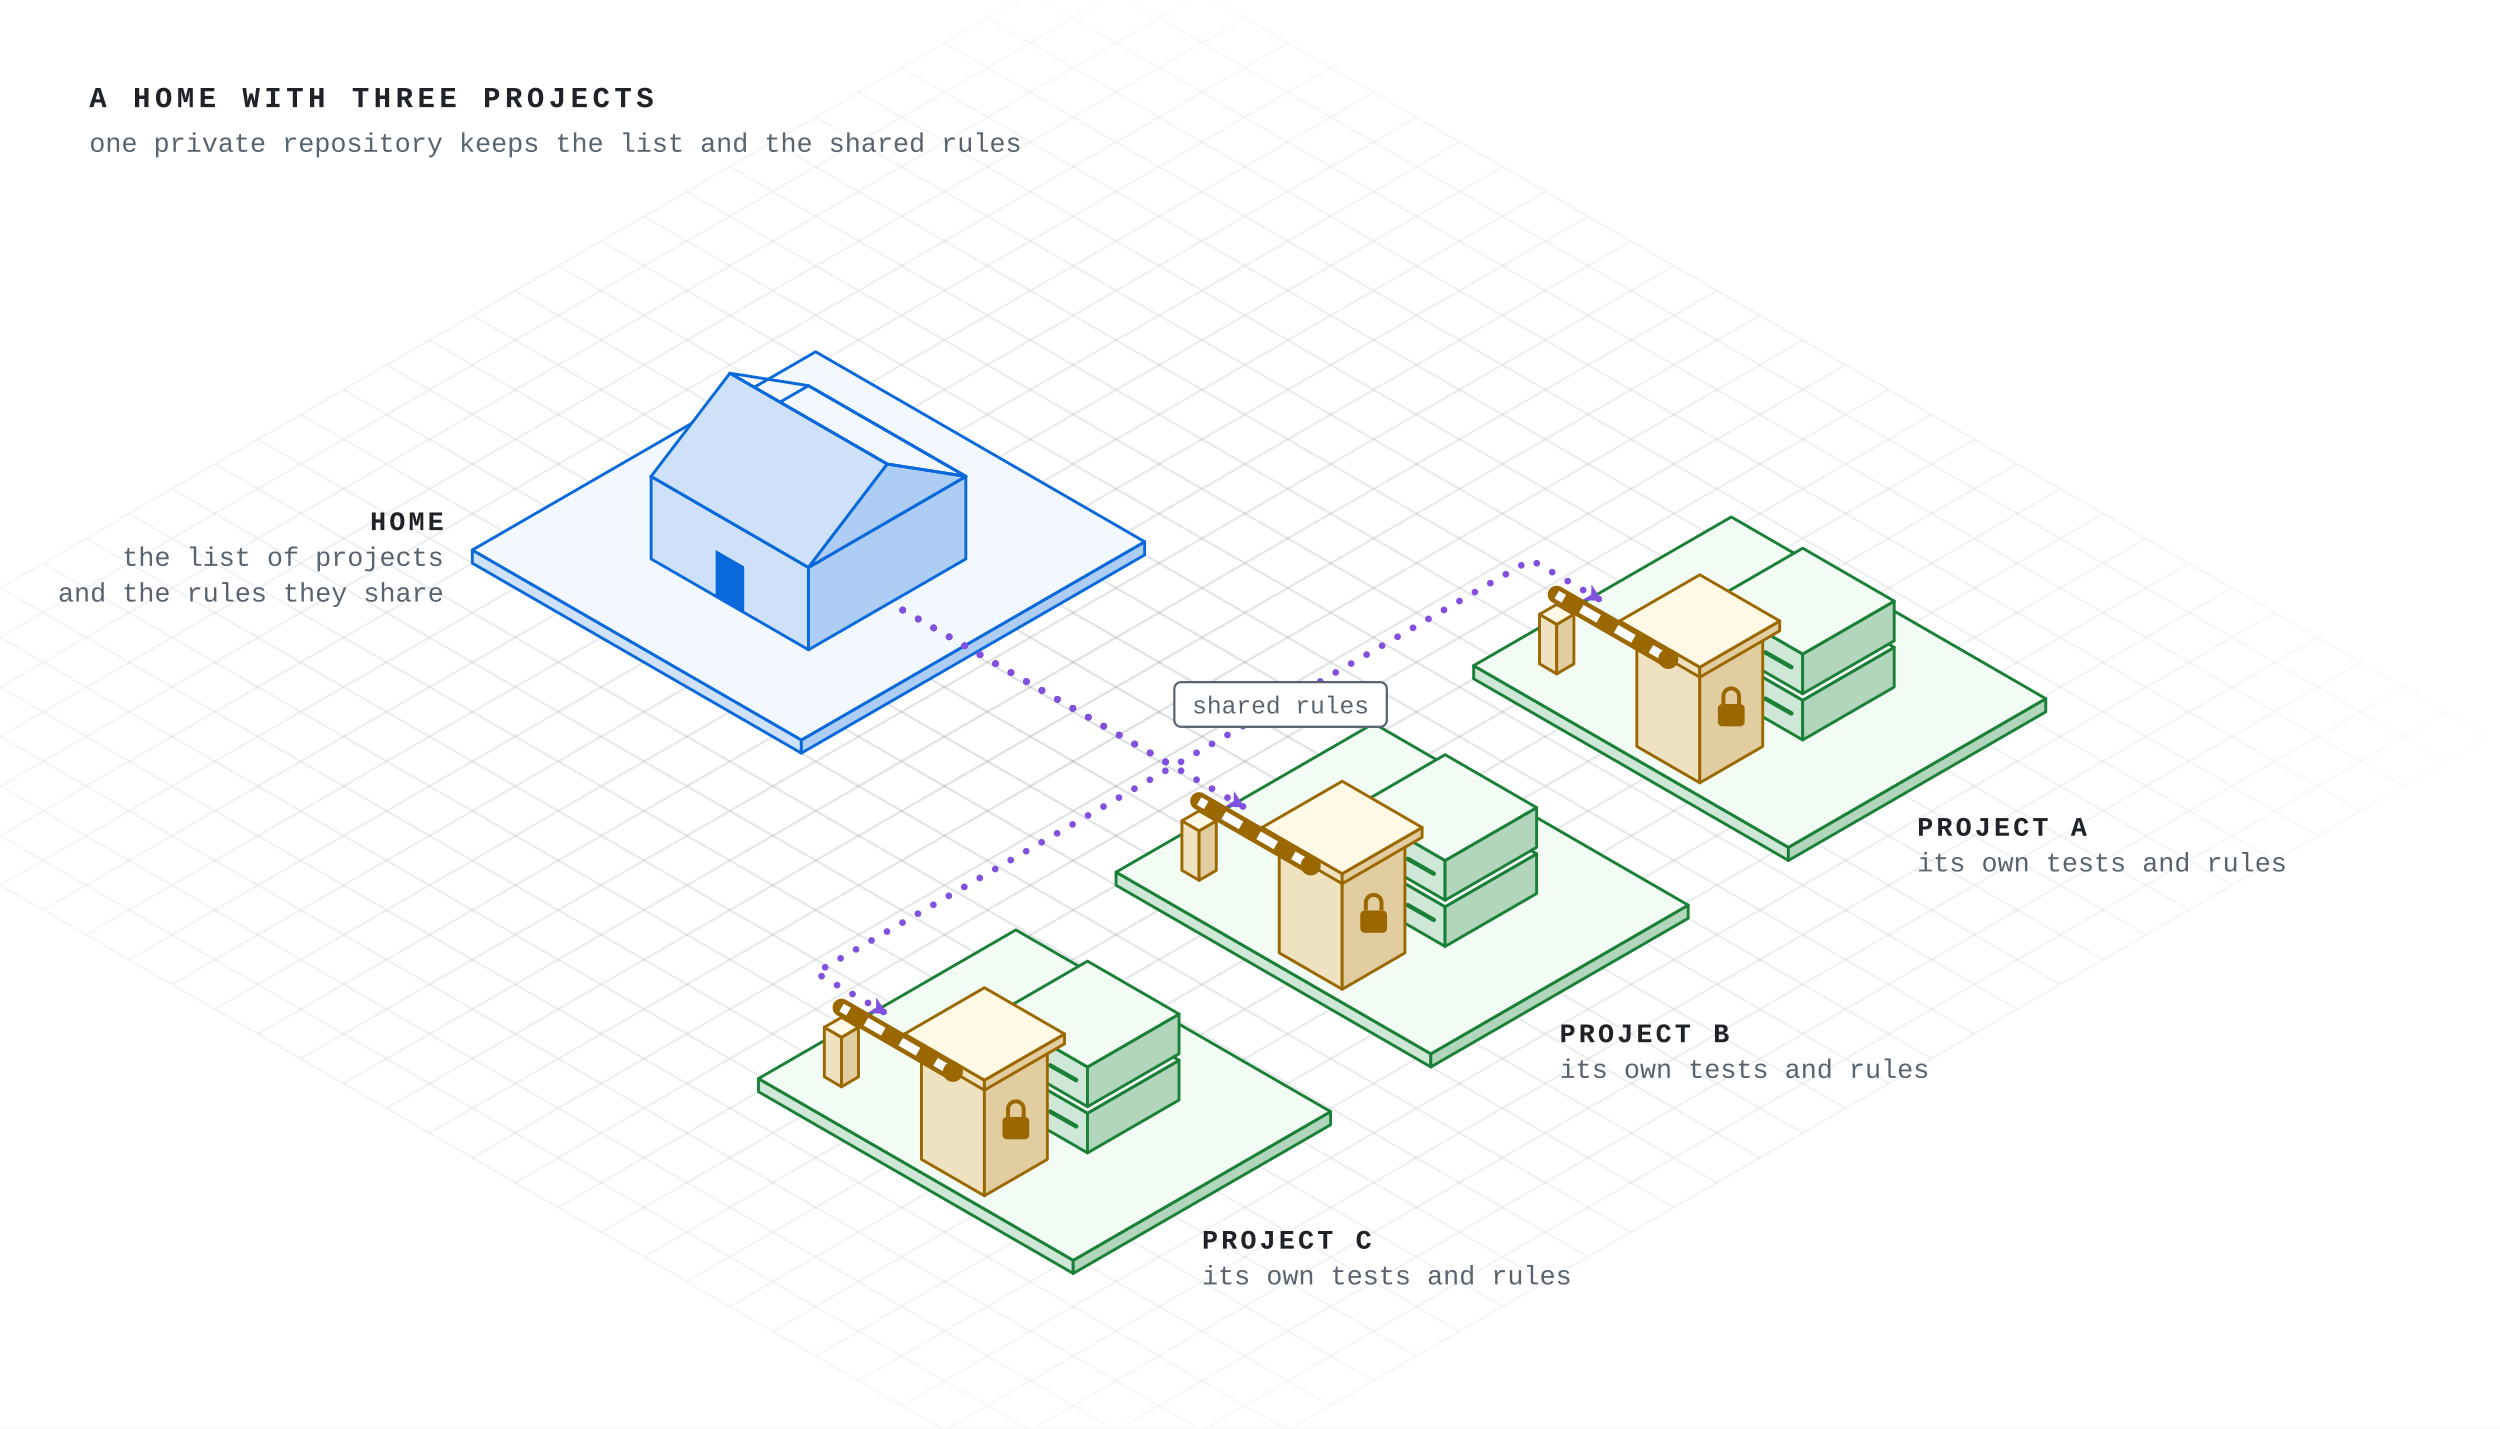
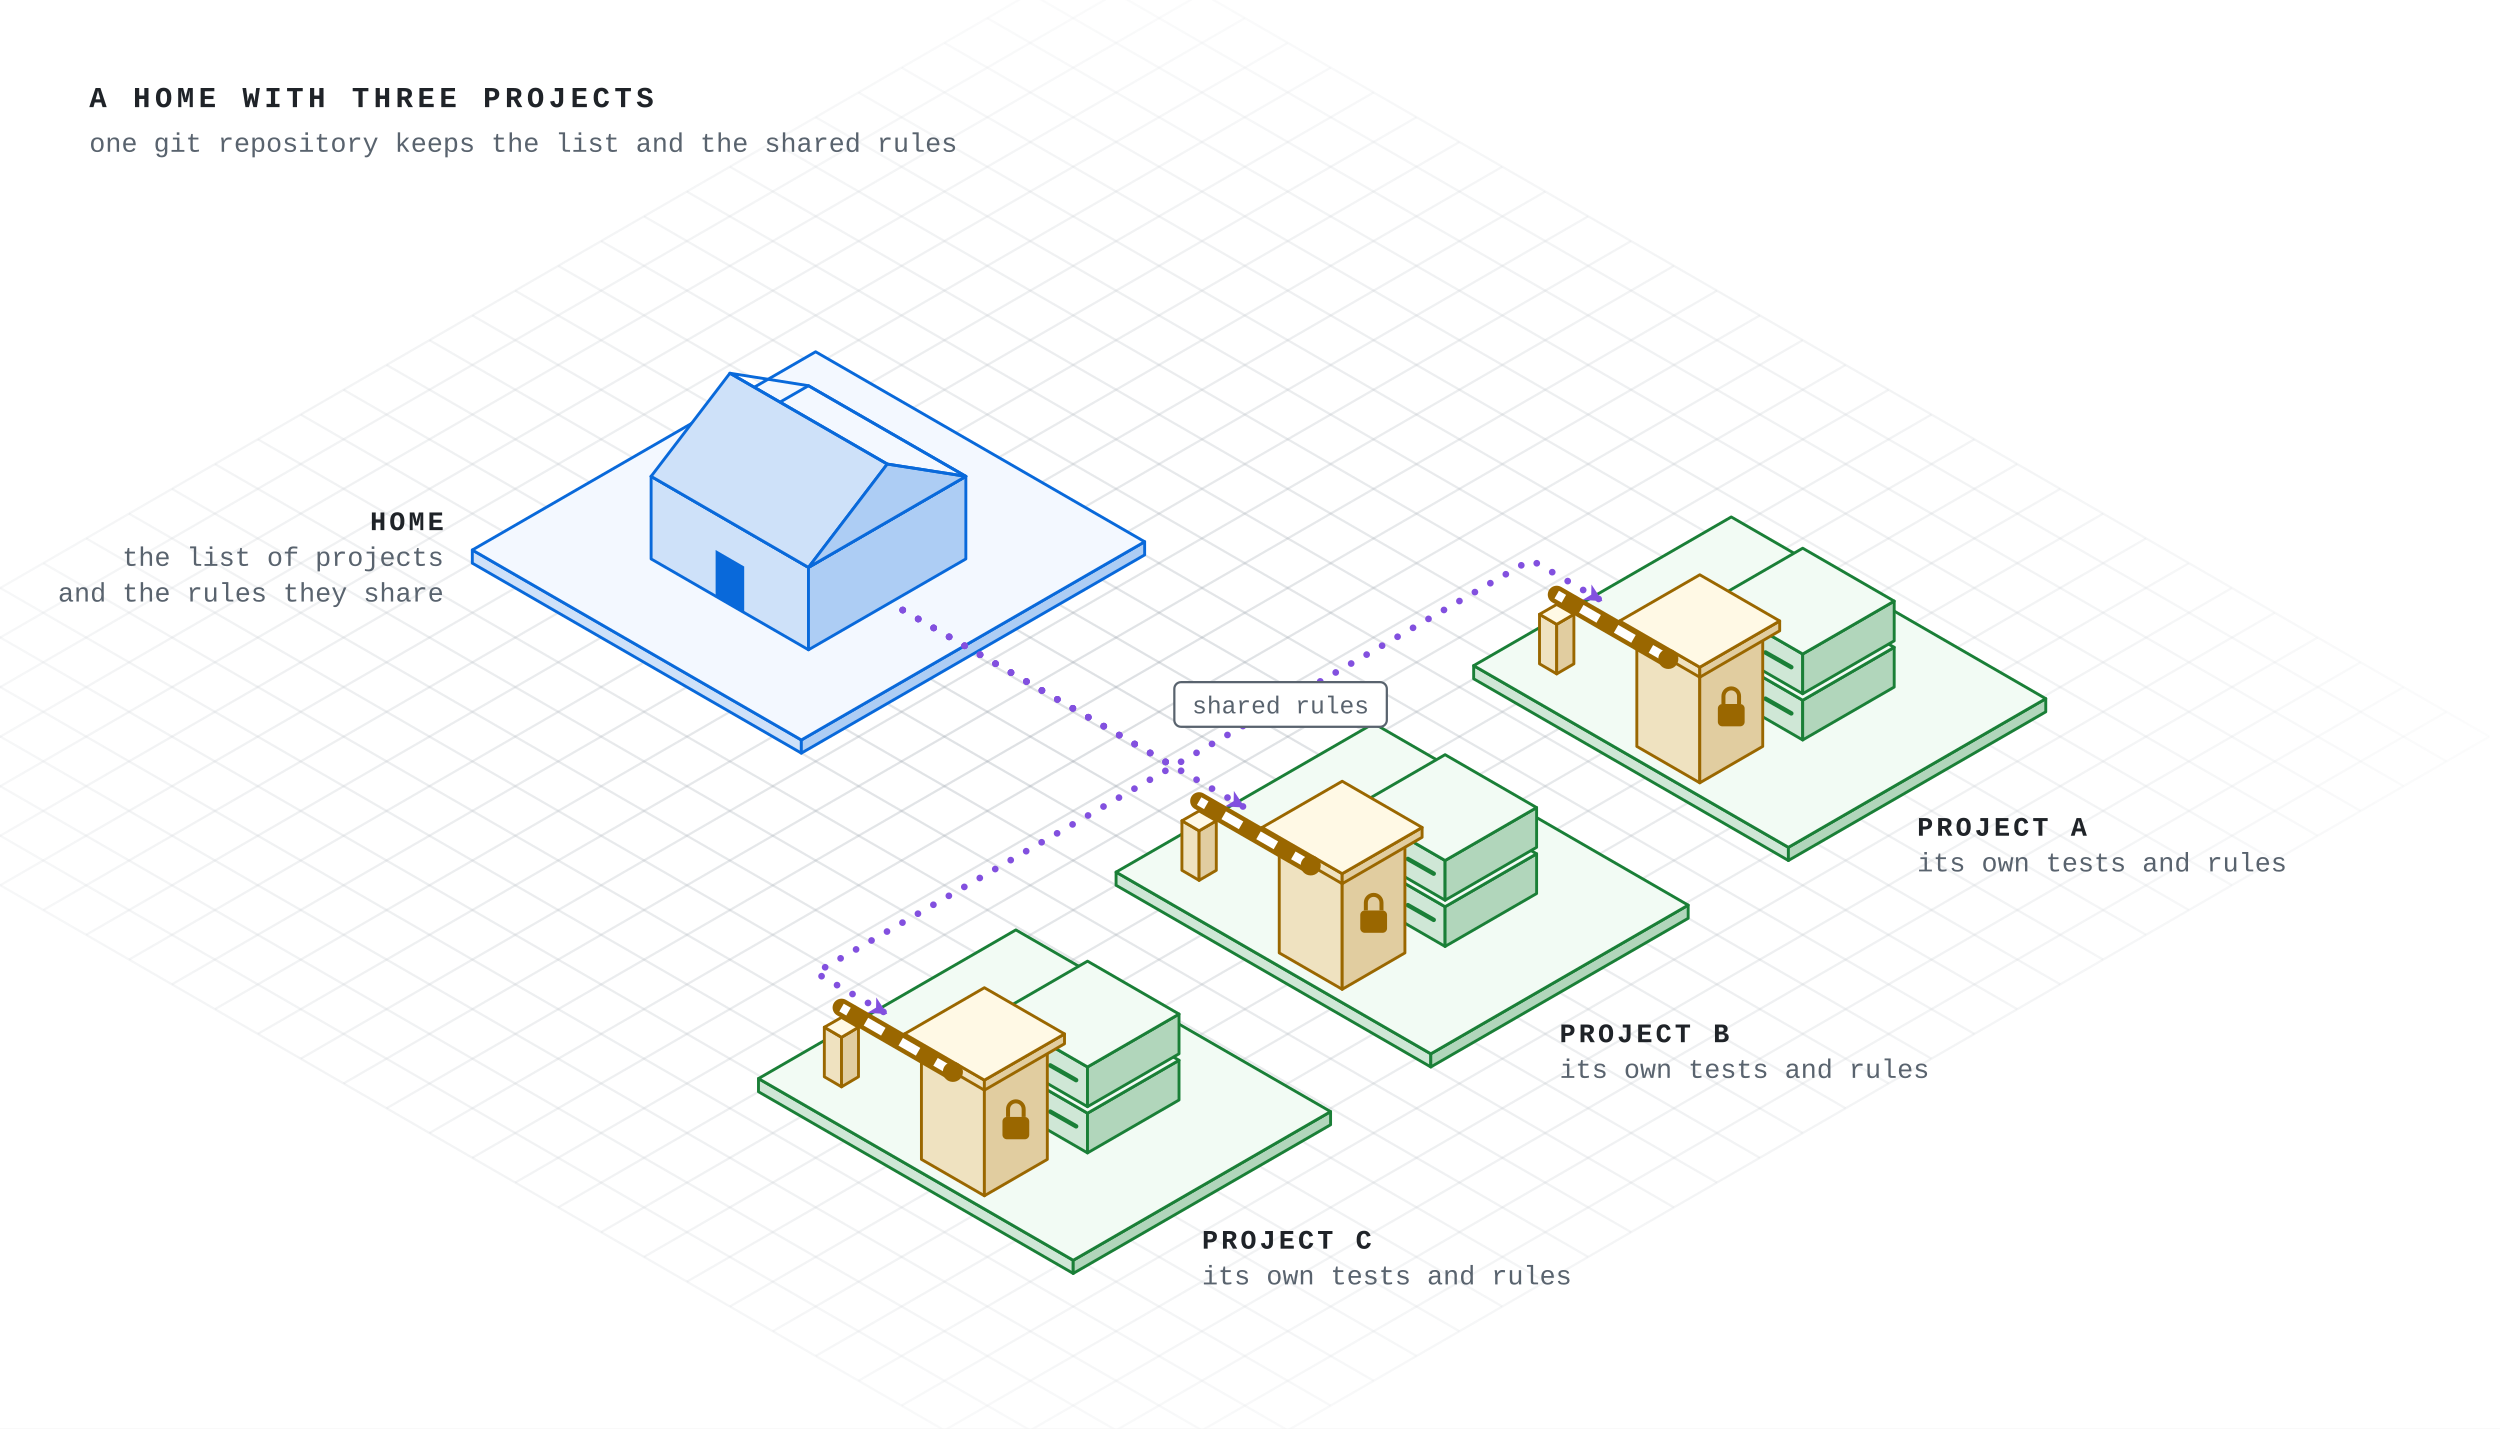
<svg xmlns="http://www.w3.org/2000/svg" viewBox="0 0 1120 640" width="1120" height="640" role="img" aria-labelledby="title desc" font-family="ui-monospace, SFMono-Regular, 'JetBrains Mono', 'Cascadia Mono', Menlo, Consolas, 'Liberation Mono', monospace">
  <defs>
    <radialGradient id="glow" cx="0.446" cy="0.516" r="0.6">
      <stop offset="0" stop-color="#fff" stop-opacity="1" />
      <stop offset="1" stop-color="#fff" stop-opacity="0" />
    </radialGradient>
    <mask id="fade">
      <rect width="1120" height="640" fill="url(#glow)" />
    </mask>
    <marker id="arrow-main" viewBox="0 0 10 10" refX="9" refY="5" markerWidth="10" markerHeight="10" markerUnits="userSpaceOnUse" orient="auto-start-reverse">
      <path d="M1,1 L9,5 L1,9 L3.2,5 z" fill="#8250df" />
    </marker>
    <marker id="arrow-side" viewBox="0 0 10 10" refX="9" refY="5" markerWidth="10" markerHeight="10" markerUnits="userSpaceOnUse" orient="auto-start-reverse">
      <path d="M1,1 L9,5 L1,9 L3.2,5 z" fill="#818b98" />
    </marker>
    <marker id="arrow-fail" viewBox="0 0 10 10" refX="9" refY="5" markerWidth="10" markerHeight="10" markerUnits="userSpaceOnUse" orient="auto-start-reverse">
      <path d="M1,1 L9,5 L1,9 L3.2,5 z" fill="#cf222e" />
    </marker>
    <marker id="arrow-pass" viewBox="0 0 10 10" refX="9" refY="5" markerWidth="10" markerHeight="10" markerUnits="userSpaceOnUse" orient="auto-start-reverse">
      <path d="M1,1 L9,5 L1,9 L3.2,5 z" fill="#1a7f37" />
    </marker>
  </defs>
  <style>.main{stroke-width:3;stroke-dasharray:0 8;animation:flow .8s linear infinite}.side{stroke-width:1.8;stroke-dasharray:6 6;animation:side 1.6s linear infinite}@keyframes flow{to{stroke-dashoffset:-8}}@keyframes side{to{stroke-dashoffset:-12}}.still-arm{display:none}@media (prefers-reduced-motion:reduce){.main,.side{animation:none}.ticket,.moving-arm{display:none}.still-arm{display:inline}}</style>
  <rect width="1120" height="640" fill="#ffffff" />
  <g mask="url(#fade)">
    <line x1="500.0" y1="-25.2" x2="-115.2" y2="330.0" stroke="#818b98" stroke-opacity="0.28" stroke-width="1" />
    <line x1="500.0" y1="-25.2" x2="1115.2" y2="330.0" stroke="#818b98" stroke-opacity="0.28" stroke-width="1" />
    <line x1="519.2" y1="-14.1" x2="-96.0" y2="341.1" stroke="#818b98" stroke-opacity="0.28" stroke-width="1" />
    <line x1="480.8" y1="-14.1" x2="1096.0" y2="341.1" stroke="#818b98" stroke-opacity="0.28" stroke-width="1" />
    <line x1="538.5" y1="-3.0" x2="-76.8" y2="352.2" stroke="#818b98" stroke-opacity="0.28" stroke-width="1" />
    <line x1="461.5" y1="-3.0" x2="1076.8" y2="352.2" stroke="#818b98" stroke-opacity="0.28" stroke-width="1" />
    <line x1="557.7" y1="8.1" x2="-57.5" y2="363.3" stroke="#818b98" stroke-opacity="0.28" stroke-width="1" />
    <line x1="442.3" y1="8.1" x2="1057.5" y2="363.3" stroke="#818b98" stroke-opacity="0.28" stroke-width="1" />
    <line x1="576.9" y1="19.2" x2="-38.3" y2="374.4" stroke="#818b98" stroke-opacity="0.28" stroke-width="1" />
    <line x1="423.1" y1="19.2" x2="1038.3" y2="374.4" stroke="#818b98" stroke-opacity="0.28" stroke-width="1" />
    <line x1="596.1" y1="30.3" x2="-19.1" y2="385.5" stroke="#818b98" stroke-opacity="0.28" stroke-width="1" />
    <line x1="403.9" y1="30.3" x2="1019.1" y2="385.5" stroke="#818b98" stroke-opacity="0.28" stroke-width="1" />
    <line x1="615.4" y1="41.4" x2="0.1" y2="396.6" stroke="#818b98" stroke-opacity="0.28" stroke-width="1" />
    <line x1="384.6" y1="41.4" x2="999.9" y2="396.6" stroke="#818b98" stroke-opacity="0.28" stroke-width="1" />
    <line x1="634.6" y1="52.5" x2="19.4" y2="407.7" stroke="#818b98" stroke-opacity="0.28" stroke-width="1" />
    <line x1="365.4" y1="52.5" x2="980.6" y2="407.7" stroke="#818b98" stroke-opacity="0.28" stroke-width="1" />
    <line x1="653.8" y1="63.6" x2="38.6" y2="418.8" stroke="#818b98" stroke-opacity="0.28" stroke-width="1" />
    <line x1="346.2" y1="63.6" x2="961.4" y2="418.8" stroke="#818b98" stroke-opacity="0.28" stroke-width="1" />
    <line x1="673.0" y1="74.7" x2="57.8" y2="429.9" stroke="#818b98" stroke-opacity="0.28" stroke-width="1" />
    <line x1="327.0" y1="74.7" x2="942.2" y2="429.9" stroke="#818b98" stroke-opacity="0.28" stroke-width="1" />
    <line x1="692.3" y1="85.8" x2="77.0" y2="441.0" stroke="#818b98" stroke-opacity="0.28" stroke-width="1" />
    <line x1="307.7" y1="85.8" x2="923.0" y2="441.0" stroke="#818b98" stroke-opacity="0.28" stroke-width="1" />
    <line x1="711.5" y1="96.9" x2="96.3" y2="452.1" stroke="#818b98" stroke-opacity="0.28" stroke-width="1" />
    <line x1="288.5" y1="96.9" x2="903.7" y2="452.1" stroke="#818b98" stroke-opacity="0.28" stroke-width="1" />
    <line x1="730.7" y1="108.0" x2="115.5" y2="463.2" stroke="#818b98" stroke-opacity="0.28" stroke-width="1" />
    <line x1="269.3" y1="108.0" x2="884.5" y2="463.2" stroke="#818b98" stroke-opacity="0.28" stroke-width="1" />
    <line x1="749.9" y1="119.1" x2="134.7" y2="474.3" stroke="#818b98" stroke-opacity="0.28" stroke-width="1" />
    <line x1="250.1" y1="119.1" x2="865.3" y2="474.3" stroke="#818b98" stroke-opacity="0.28" stroke-width="1" />
    <line x1="769.2" y1="130.2" x2="153.9" y2="485.4" stroke="#818b98" stroke-opacity="0.28" stroke-width="1" />
    <line x1="230.8" y1="130.2" x2="846.1" y2="485.4" stroke="#818b98" stroke-opacity="0.28" stroke-width="1" />
    <line x1="788.4" y1="141.3" x2="173.2" y2="496.5" stroke="#818b98" stroke-opacity="0.28" stroke-width="1" />
    <line x1="211.6" y1="141.3" x2="826.8" y2="496.5" stroke="#818b98" stroke-opacity="0.28" stroke-width="1" />
    <line x1="807.6" y1="152.4" x2="192.4" y2="507.6" stroke="#818b98" stroke-opacity="0.28" stroke-width="1" />
    <line x1="192.4" y1="152.4" x2="807.6" y2="507.6" stroke="#818b98" stroke-opacity="0.28" stroke-width="1" />
    <line x1="826.8" y1="163.5" x2="211.6" y2="518.7" stroke="#818b98" stroke-opacity="0.28" stroke-width="1" />
    <line x1="173.2" y1="163.5" x2="788.4" y2="518.7" stroke="#818b98" stroke-opacity="0.28" stroke-width="1" />
    <line x1="846.1" y1="174.6" x2="230.8" y2="529.8" stroke="#818b98" stroke-opacity="0.28" stroke-width="1" />
    <line x1="153.9" y1="174.6" x2="769.2" y2="529.8" stroke="#818b98" stroke-opacity="0.28" stroke-width="1" />
    <line x1="865.3" y1="185.7" x2="250.1" y2="540.9" stroke="#818b98" stroke-opacity="0.28" stroke-width="1" />
    <line x1="134.7" y1="185.7" x2="749.9" y2="540.9" stroke="#818b98" stroke-opacity="0.28" stroke-width="1" />
    <line x1="884.5" y1="196.8" x2="269.3" y2="552.0" stroke="#818b98" stroke-opacity="0.28" stroke-width="1" />
    <line x1="115.5" y1="196.8" x2="730.7" y2="552.0" stroke="#818b98" stroke-opacity="0.28" stroke-width="1" />
    <line x1="903.7" y1="207.9" x2="288.5" y2="563.1" stroke="#818b98" stroke-opacity="0.28" stroke-width="1" />
    <line x1="96.3" y1="207.9" x2="711.5" y2="563.1" stroke="#818b98" stroke-opacity="0.28" stroke-width="1" />
    <line x1="923.0" y1="219.0" x2="307.7" y2="574.2" stroke="#818b98" stroke-opacity="0.28" stroke-width="1" />
    <line x1="77.0" y1="219.0" x2="692.3" y2="574.2" stroke="#818b98" stroke-opacity="0.28" stroke-width="1" />
    <line x1="942.2" y1="230.1" x2="327.0" y2="585.3" stroke="#818b98" stroke-opacity="0.28" stroke-width="1" />
    <line x1="57.8" y1="230.1" x2="673.0" y2="585.3" stroke="#818b98" stroke-opacity="0.28" stroke-width="1" />
    <line x1="961.4" y1="241.2" x2="346.2" y2="596.4" stroke="#818b98" stroke-opacity="0.28" stroke-width="1" />
    <line x1="38.6" y1="241.2" x2="653.8" y2="596.4" stroke="#818b98" stroke-opacity="0.28" stroke-width="1" />
    <line x1="980.6" y1="252.3" x2="365.4" y2="607.5" stroke="#818b98" stroke-opacity="0.28" stroke-width="1" />
    <line x1="19.4" y1="252.3" x2="634.6" y2="607.5" stroke="#818b98" stroke-opacity="0.28" stroke-width="1" />
    <line x1="999.9" y1="263.4" x2="384.6" y2="618.6" stroke="#818b98" stroke-opacity="0.28" stroke-width="1" />
    <line x1="0.1" y1="263.4" x2="615.4" y2="618.6" stroke="#818b98" stroke-opacity="0.28" stroke-width="1" />
    <line x1="1019.1" y1="274.5" x2="403.9" y2="629.7" stroke="#818b98" stroke-opacity="0.28" stroke-width="1" />
    <line x1="-19.1" y1="274.5" x2="596.1" y2="629.7" stroke="#818b98" stroke-opacity="0.28" stroke-width="1" />
    <line x1="1038.3" y1="285.6" x2="423.1" y2="640.8" stroke="#818b98" stroke-opacity="0.28" stroke-width="1" />
    <line x1="-38.3" y1="285.6" x2="576.9" y2="640.8" stroke="#818b98" stroke-opacity="0.28" stroke-width="1" />
    <line x1="1057.5" y1="296.7" x2="442.3" y2="651.9" stroke="#818b98" stroke-opacity="0.28" stroke-width="1" />
    <line x1="-57.5" y1="296.7" x2="557.7" y2="651.9" stroke="#818b98" stroke-opacity="0.28" stroke-width="1" />
    <line x1="1076.8" y1="307.8" x2="461.5" y2="663.0" stroke="#818b98" stroke-opacity="0.28" stroke-width="1" />
    <line x1="-76.8" y1="307.8" x2="538.5" y2="663.0" stroke="#818b98" stroke-opacity="0.28" stroke-width="1" />
    <line x1="1096.0" y1="318.9" x2="480.8" y2="674.1" stroke="#818b98" stroke-opacity="0.28" stroke-width="1" />
    <line x1="-96.0" y1="318.9" x2="519.2" y2="674.1" stroke="#818b98" stroke-opacity="0.28" stroke-width="1" />
    <line x1="1115.2" y1="330.0" x2="500.0" y2="685.2" stroke="#818b98" stroke-opacity="0.28" stroke-width="1" />
    <line x1="-115.2" y1="330.0" x2="500.0" y2="685.2" stroke="#818b98" stroke-opacity="0.28" stroke-width="1" />
  </g>
  <polygon points="211.6,246.4 359.0,331.5 359.0,337.4 211.6,252.3" fill="#cee1f9" stroke="#0969da" stroke-width="1.3" stroke-linejoin="round" />
  <polygon points="359.0,331.5 512.8,242.7 512.8,248.6 359.0,337.4" fill="#adcdf4" stroke="#0969da" stroke-width="1.3" stroke-linejoin="round" />
  <polygon points="211.6,246.4 359.0,331.5 512.8,242.7 365.4,157.6" fill="#f3f8ff" stroke="#0969da" stroke-width="1.3" stroke-linejoin="round" />
  <polygon points="660.2,298.2 801.2,379.6 801.2,385.5 660.2,304.1" fill="#cfe7d6" stroke="#1a7f37" stroke-width="1.3" stroke-linejoin="round" />
  <polygon points="801.2,379.6 916.5,313.0 916.5,318.9 801.2,385.5" fill="#b1d6bb" stroke="#1a7f37" stroke-width="1.3" stroke-linejoin="round" />
  <polygon points="660.2,298.2 801.2,379.6 916.5,313.0 775.6,231.6" fill="#f2fbf4" stroke="#1a7f37" stroke-width="1.3" stroke-linejoin="round" />
  <polygon points="500.0,390.7 641.0,472.1 641.0,478.0 500.0,396.6" fill="#cfe7d6" stroke="#1a7f37" stroke-width="1.3" stroke-linejoin="round" />
  <polygon points="641.0,472.1 756.3,405.5 756.3,411.4 641.0,478.0" fill="#b1d6bb" stroke="#1a7f37" stroke-width="1.3" stroke-linejoin="round" />
  <polygon points="500.0,390.7 641.0,472.1 756.3,405.5 615.4,324.1" fill="#f2fbf4" stroke="#1a7f37" stroke-width="1.3" stroke-linejoin="round" />
  <polygon points="339.8,483.2 480.8,564.6 480.8,570.5 339.8,489.1" fill="#cfe7d6" stroke="#1a7f37" stroke-width="1.3" stroke-linejoin="round" />
  <polygon points="480.8,564.6 596.1,498.0 596.1,503.9 480.8,570.5" fill="#b1d6bb" stroke="#1a7f37" stroke-width="1.3" stroke-linejoin="round" />
  <polygon points="339.8,483.2 480.8,564.6 596.1,498.0 455.1,416.6" fill="#f2fbf4" stroke="#1a7f37" stroke-width="1.3" stroke-linejoin="round" />
  <polyline class="main" points="397.5,269.3 525.6,343.3 685.8,250.8 717.9,269.3" fill="none" stroke="#8250df" stroke-linecap="round" stroke-linejoin="round" marker-end="url(#arrow-main)" />
  <polyline class="main" points="397.5,269.3 557.7,361.8" fill="none" stroke="#8250df" stroke-linecap="round" stroke-linejoin="round" marker-end="url(#arrow-main)" />
  <polyline class="main" points="397.5,269.3 525.6,343.3 365.4,435.8 397.5,454.3" fill="none" stroke="#8250df" stroke-linecap="round" stroke-linejoin="round" marker-end="url(#arrow-main)" />
  <polygon points="291.7,213.4 362.2,254.2 362.2,291.1 291.7,250.4" fill="#cee1f9" stroke="#0969da" stroke-width="1.3" stroke-linejoin="round" />
  <polygon points="362.2,254.2 432.7,213.4 432.7,250.4 362.2,291.1" fill="#adcdf4" stroke="#0969da" stroke-width="1.3" stroke-linejoin="round" />
  <polygon points="291.7,213.4 362.2,254.2 432.7,213.4 362.2,172.8" fill="#f3f8ff" stroke="#0969da" stroke-width="1.3" stroke-linejoin="round" />
  <polygon points="291.7,213.4 362.2,254.2 397.5,207.9 327.0,167.2" fill="#cee1f9" stroke="#0969da" stroke-width="1.3" stroke-linejoin="round" />
  <polygon points="362.2,254.2 432.7,213.4 397.5,207.9" fill="#adcdf4" stroke="#0969da" stroke-width="1.3" stroke-linejoin="round" />
  <polygon points="362.2,172.8 432.7,213.4 397.5,207.9 327.0,167.2" fill="#f3f8ff" stroke="#0969da" stroke-width="1.3" stroke-linejoin="round" fill-opacity="0" />
  <polygon points="333.4,274.5 320.6,267.1 320.6,246.4 333.4,253.8" fill="#0969da" />
  <polygon points="766.6,290.0 807.6,313.7 807.6,331.5 766.6,307.8" fill="#cfe7d6" stroke="#1a7f37" stroke-width="1.3" stroke-linejoin="round" />
  <polygon points="807.6,313.7 848.6,290.0 848.6,307.8 807.6,331.5" fill="#b1d6bb" stroke="#1a7f37" stroke-width="1.3" stroke-linejoin="round" />
  <polygon points="766.6,290.0 807.6,313.7 848.6,290.0 807.6,266.4" fill="#f2fbf4" stroke="#1a7f37" stroke-width="1.3" stroke-linejoin="round" />
  <circle cx="775.6" cy="304.1" r="2.1" fill="#1a7f37" />
  <circle cx="781.3" cy="307.4" r="2.1" fill="#1a7f37" />
  <circle cx="787.1" cy="310.8" r="2.1" fill="#1a7f37" />
  <line x1="790.9" y1="313.0" x2="802.5" y2="319.6" stroke="#1a7f37" stroke-width="2" stroke-linecap="round" />
  <polygon points="766.6,269.3 807.6,293.0 807.6,310.8 766.6,287.1" fill="#cfe7d6" stroke="#1a7f37" stroke-width="1.3" stroke-linejoin="round" />
  <polygon points="807.6,293.0 848.6,269.3 848.6,287.1 807.6,310.8" fill="#b1d6bb" stroke="#1a7f37" stroke-width="1.3" stroke-linejoin="round" />
  <polygon points="766.6,269.3 807.6,293.0 848.6,269.3 807.6,245.6" fill="#f2fbf4" stroke="#1a7f37" stroke-width="1.3" stroke-linejoin="round" />
  <circle cx="775.6" cy="283.4" r="2.1" fill="#1a7f37" />
  <circle cx="781.3" cy="286.7" r="2.1" fill="#1a7f37" />
  <circle cx="787.1" cy="290.0" r="2.1" fill="#1a7f37" />
  <line x1="790.9" y1="292.3" x2="802.5" y2="298.9" stroke="#1a7f37" stroke-width="2" stroke-linecap="round" />
  <polygon points="733.3,282.6 761.5,298.9 761.5,350.7 733.3,334.4" fill="#efe2c0" stroke="#9a6700" stroke-width="1.3" stroke-linejoin="round" />
  <polygon points="761.5,298.9 789.7,282.6 789.7,334.4 761.5,350.7" fill="#e1cda0" stroke="#9a6700" stroke-width="1.3" stroke-linejoin="round" />
  <polygon points="733.3,282.6 761.5,298.9 789.7,282.6 761.5,266.4" fill="#fff9e5" stroke="#9a6700" stroke-width="1.3" stroke-linejoin="round" />
  <polygon points="725.6,278.2 761.5,298.9 761.5,303.4 725.6,282.6" fill="#efe2c0" stroke="#9a6700" stroke-width="1.3" stroke-linejoin="round" />
  <polygon points="761.5,298.9 797.3,278.2 797.3,282.6 761.5,303.4" fill="#e1cda0" stroke="#9a6700" stroke-width="1.3" stroke-linejoin="round" />
  <polygon points="725.6,278.2 761.5,298.9 797.3,278.2 761.5,257.5" fill="#fff9e5" stroke="#9a6700" stroke-width="1.3" stroke-linejoin="round" />
  <rect x="769.6" y="315.4" width="12" height="10" rx="2" fill="#9a6700" />
  <path d="M772.1,315.4 v-3.5 a3.5,3.5 0 0 1 7,0 v3.5" fill="none" stroke="#9a6700" stroke-width="1.8" />
  <polygon points="689.7,275.2 697.4,279.7 697.4,301.9 689.7,297.4" fill="#efe2c0" stroke="#9a6700" stroke-width="1.3" stroke-linejoin="round" />
  <polygon points="697.4,279.7 705.1,275.2 705.1,297.4 697.4,301.9" fill="#e1cda0" stroke="#9a6700" stroke-width="1.3" stroke-linejoin="round" />
  <polygon points="689.7,275.2 697.4,279.7 705.1,275.2 697.4,270.8" fill="#fff9e5" stroke="#9a6700" stroke-width="1.3" stroke-linejoin="round" />
  <g class="moving-arm">
    <line x1="747.4" y1="295.2" x2="697.4" y2="266.4" stroke="#9a6700" stroke-width="8" stroke-linecap="round" />
    <line x1="747.4" y1="295.2" x2="697.4" y2="266.4" stroke="#ffffff" stroke-width="4" stroke-dasharray="9 9" />
  </g>
  <g class="still-arm">
    <line x1="747.4" y1="295.2" x2="697.4" y2="266.4" stroke="#9a6700" stroke-width="8" stroke-linecap="round" />
    <line x1="747.4" y1="295.2" x2="697.4" y2="266.4" stroke="#ffffff" stroke-width="4" stroke-dasharray="9 9" />
  </g>
  <circle cx="747.4" cy="295.2" r="4.5" fill="#9a6700" />
  <polygon points="606.4,382.5 647.4,406.2 647.4,424.0 606.4,400.3" fill="#cfe7d6" stroke="#1a7f37" stroke-width="1.3" stroke-linejoin="round" />
  <polygon points="647.4,406.2 688.4,382.5 688.4,400.3 647.4,424.0" fill="#b1d6bb" stroke="#1a7f37" stroke-width="1.3" stroke-linejoin="round" />
  <polygon points="606.4,382.5 647.4,406.2 688.4,382.5 647.4,358.9" fill="#f2fbf4" stroke="#1a7f37" stroke-width="1.3" stroke-linejoin="round" />
  <circle cx="615.4" cy="396.6" r="2.1" fill="#1a7f37" />
  <circle cx="621.1" cy="399.9" r="2.1" fill="#1a7f37" />
  <circle cx="626.9" cy="403.3" r="2.1" fill="#1a7f37" />
  <line x1="630.7" y1="405.5" x2="642.3" y2="412.1" stroke="#1a7f37" stroke-width="2" stroke-linecap="round" />
  <polygon points="606.4,361.8 647.4,385.5 647.4,403.3 606.4,379.6" fill="#cfe7d6" stroke="#1a7f37" stroke-width="1.3" stroke-linejoin="round" />
  <polygon points="647.4,385.5 688.4,361.8 688.4,379.6 647.4,403.3" fill="#b1d6bb" stroke="#1a7f37" stroke-width="1.3" stroke-linejoin="round" />
  <polygon points="606.4,361.8 647.4,385.5 688.4,361.8 647.4,338.1" fill="#f2fbf4" stroke="#1a7f37" stroke-width="1.3" stroke-linejoin="round" />
  <circle cx="615.4" cy="375.9" r="2.1" fill="#1a7f37" />
  <circle cx="621.1" cy="379.2" r="2.1" fill="#1a7f37" />
  <circle cx="626.9" cy="382.5" r="2.1" fill="#1a7f37" />
  <line x1="630.7" y1="384.8" x2="642.3" y2="391.4" stroke="#1a7f37" stroke-width="2" stroke-linecap="round" />
  <polygon points="573.1,375.1 601.3,391.4 601.3,443.2 573.1,426.9" fill="#efe2c0" stroke="#9a6700" stroke-width="1.3" stroke-linejoin="round" />
  <polygon points="601.3,391.4 629.4,375.1 629.4,426.9 601.3,443.2" fill="#e1cda0" stroke="#9a6700" stroke-width="1.3" stroke-linejoin="round" />
  <polygon points="573.1,375.1 601.3,391.4 629.4,375.1 601.3,358.9" fill="#fff9e5" stroke="#9a6700" stroke-width="1.3" stroke-linejoin="round" />
  <polygon points="565.4,370.7 601.3,391.4 601.3,395.9 565.4,375.1" fill="#efe2c0" stroke="#9a6700" stroke-width="1.3" stroke-linejoin="round" />
  <polygon points="601.3,391.4 637.1,370.7 637.1,375.1 601.3,395.9" fill="#e1cda0" stroke="#9a6700" stroke-width="1.3" stroke-linejoin="round" />
  <polygon points="565.4,370.7 601.3,391.4 637.1,370.7 601.3,350.0" fill="#fff9e5" stroke="#9a6700" stroke-width="1.3" stroke-linejoin="round" />
  <rect x="609.4" y="407.9" width="12" height="10" rx="2" fill="#9a6700" />
  <path d="M611.9,407.9 v-3.5 a3.5,3.5 0 0 1 7,0 v3.5" fill="none" stroke="#9a6700" stroke-width="1.8" />
  <polygon points="529.5,367.7 537.2,372.2 537.2,394.4 529.5,389.9" fill="#efe2c0" stroke="#9a6700" stroke-width="1.3" stroke-linejoin="round" />
  <polygon points="537.2,372.2 544.9,367.7 544.9,389.9 537.2,394.4" fill="#e1cda0" stroke="#9a6700" stroke-width="1.3" stroke-linejoin="round" />
  <polygon points="529.5,367.7 537.2,372.2 544.9,367.7 537.2,363.3" fill="#fff9e5" stroke="#9a6700" stroke-width="1.3" stroke-linejoin="round" />
  <g class="moving-arm">
    <line x1="587.2" y1="387.7" x2="537.2" y2="358.9" stroke="#9a6700" stroke-width="8" stroke-linecap="round" />
    <line x1="587.2" y1="387.7" x2="537.2" y2="358.9" stroke="#ffffff" stroke-width="4" stroke-dasharray="9 9" />
  </g>
  <g class="still-arm">
    <line x1="587.2" y1="387.7" x2="537.2" y2="358.9" stroke="#9a6700" stroke-width="8" stroke-linecap="round" />
    <line x1="587.2" y1="387.7" x2="537.2" y2="358.9" stroke="#ffffff" stroke-width="4" stroke-dasharray="9 9" />
  </g>
  <circle cx="587.2" cy="387.7" r="4.5" fill="#9a6700" />
  <polygon points="446.2,475.0 487.2,498.7 487.2,516.5 446.2,492.8" fill="#cfe7d6" stroke="#1a7f37" stroke-width="1.3" stroke-linejoin="round" />
  <polygon points="487.2,498.7 528.2,475.0 528.2,492.8 487.2,516.5" fill="#b1d6bb" stroke="#1a7f37" stroke-width="1.3" stroke-linejoin="round" />
  <polygon points="446.2,475.0 487.2,498.7 528.2,475.0 487.2,451.4" fill="#f2fbf4" stroke="#1a7f37" stroke-width="1.3" stroke-linejoin="round" />
  <circle cx="455.1" cy="489.1" r="2.1" fill="#1a7f37" />
  <circle cx="460.9" cy="492.4" r="2.1" fill="#1a7f37" />
  <circle cx="466.7" cy="495.8" r="2.1" fill="#1a7f37" />
  <line x1="470.5" y1="498.0" x2="482.1" y2="504.6" stroke="#1a7f37" stroke-width="2" stroke-linecap="round" />
  <polygon points="446.2,454.3 487.2,478.0 487.2,495.8 446.2,472.1" fill="#cfe7d6" stroke="#1a7f37" stroke-width="1.3" stroke-linejoin="round" />
  <polygon points="487.2,478.0 528.2,454.3 528.2,472.1 487.2,495.8" fill="#b1d6bb" stroke="#1a7f37" stroke-width="1.3" stroke-linejoin="round" />
  <polygon points="446.2,454.3 487.2,478.0 528.2,454.3 487.2,430.6" fill="#f2fbf4" stroke="#1a7f37" stroke-width="1.3" stroke-linejoin="round" />
  <circle cx="455.1" cy="468.4" r="2.1" fill="#1a7f37" />
  <circle cx="460.9" cy="471.7" r="2.1" fill="#1a7f37" />
  <circle cx="466.7" cy="475.0" r="2.1" fill="#1a7f37" />
  <line x1="470.5" y1="477.3" x2="482.1" y2="483.9" stroke="#1a7f37" stroke-width="2" stroke-linecap="round" />
  <polygon points="412.8,467.6 441.0,483.9 441.0,535.7 412.8,519.4" fill="#efe2c0" stroke="#9a6700" stroke-width="1.3" stroke-linejoin="round" />
  <polygon points="441.0,483.9 469.2,467.6 469.2,519.4 441.0,535.7" fill="#e1cda0" stroke="#9a6700" stroke-width="1.3" stroke-linejoin="round" />
  <polygon points="412.8,467.6 441.0,483.9 469.2,467.6 441.0,451.4" fill="#fff9e5" stroke="#9a6700" stroke-width="1.3" stroke-linejoin="round" />
  <polygon points="405.2,463.2 441.0,483.9 441.0,488.4 405.2,467.6" fill="#efe2c0" stroke="#9a6700" stroke-width="1.3" stroke-linejoin="round" />
  <polygon points="441.0,483.9 476.9,463.2 476.9,467.6 441.0,488.4" fill="#e1cda0" stroke="#9a6700" stroke-width="1.3" stroke-linejoin="round" />
  <polygon points="405.2,463.2 441.0,483.9 476.9,463.2 441.0,442.5" fill="#fff9e5" stroke="#9a6700" stroke-width="1.3" stroke-linejoin="round" />
  <rect x="449.1" y="500.4" width="12" height="10" rx="2" fill="#9a6700" />
  <path d="M451.6,500.4 v-3.5 a3.5,3.5 0 0 1 7,0 v3.5" fill="none" stroke="#9a6700" stroke-width="1.8" />
  <polygon points="369.3,460.2 377.0,464.7 377.0,486.9 369.3,482.4" fill="#efe2c0" stroke="#9a6700" stroke-width="1.3" stroke-linejoin="round" />
  <polygon points="377.0,464.7 384.6,460.2 384.6,482.4 377.0,486.9" fill="#e1cda0" stroke="#9a6700" stroke-width="1.3" stroke-linejoin="round" />
  <polygon points="369.3,460.2 377.0,464.7 384.6,460.2 377.0,455.8" fill="#fff9e5" stroke="#9a6700" stroke-width="1.3" stroke-linejoin="round" />
  <g class="moving-arm">
    <line x1="426.9" y1="480.2" x2="377.0" y2="451.4" stroke="#9a6700" stroke-width="8" stroke-linecap="round" />
    <line x1="426.9" y1="480.2" x2="377.0" y2="451.4" stroke="#ffffff" stroke-width="4" stroke-dasharray="9 9" />
  </g>
  <g class="still-arm">
    <line x1="426.9" y1="480.2" x2="377.0" y2="451.4" stroke="#9a6700" stroke-width="8" stroke-linecap="round" />
    <line x1="426.9" y1="480.2" x2="377.0" y2="451.4" stroke="#ffffff" stroke-width="4" stroke-dasharray="9 9" />
  </g>
  <circle cx="426.9" cy="480.2" r="4.5" fill="#9a6700" />
  <text x="40" y="48" font-size="13" font-weight="700" letter-spacing="2" fill="#1f2328">A HOME WITH THREE PROJECTS</text>
-   <text x="40" y="68" font-size="12" fill="#59636e">one private repository keeps the list and the shared rules</text>
+   <text x="40" y="68" font-size="12" fill="#59636e">one git repository keeps the list and the shared rules</text>
  <rect x="526.1" y="305.6" width="95.2" height="20" rx="3" fill="#ffffff" stroke="#59636e" />
  <text x="573.7" y="319.6" text-anchor="middle" font-size="11" fill="#59636e">shared rules</text>
  <text x="198.8" y="237.5" text-anchor="end" font-size="12" font-weight="700" letter-spacing="1.4" fill="#1f2328">HOME</text>
  <text x="198.8" y="253.5" text-anchor="end" font-size="12" fill="#59636e">the list of projects</text>
  <text x="198.8" y="269.5" text-anchor="end" font-size="12" fill="#59636e">and the rules they share</text>
  <text x="858.9" y="374.4" text-anchor="start" font-size="12" font-weight="700" letter-spacing="1.4" fill="#1f2328">PROJECT A</text>
  <text x="858.9" y="390.4" text-anchor="start" font-size="12" fill="#59636e">its own tests and rules</text>
  <text x="698.7" y="466.9" text-anchor="start" font-size="12" font-weight="700" letter-spacing="1.4" fill="#1f2328">PROJECT B</text>
  <text x="698.7" y="482.9" text-anchor="start" font-size="12" fill="#59636e">its own tests and rules</text>
  <text x="538.5" y="559.4" text-anchor="start" font-size="12" font-weight="700" letter-spacing="1.4" fill="#1f2328">PROJECT C</text>
  <text x="538.5" y="575.4" text-anchor="start" font-size="12" fill="#59636e">its own tests and rules</text>
</svg>
